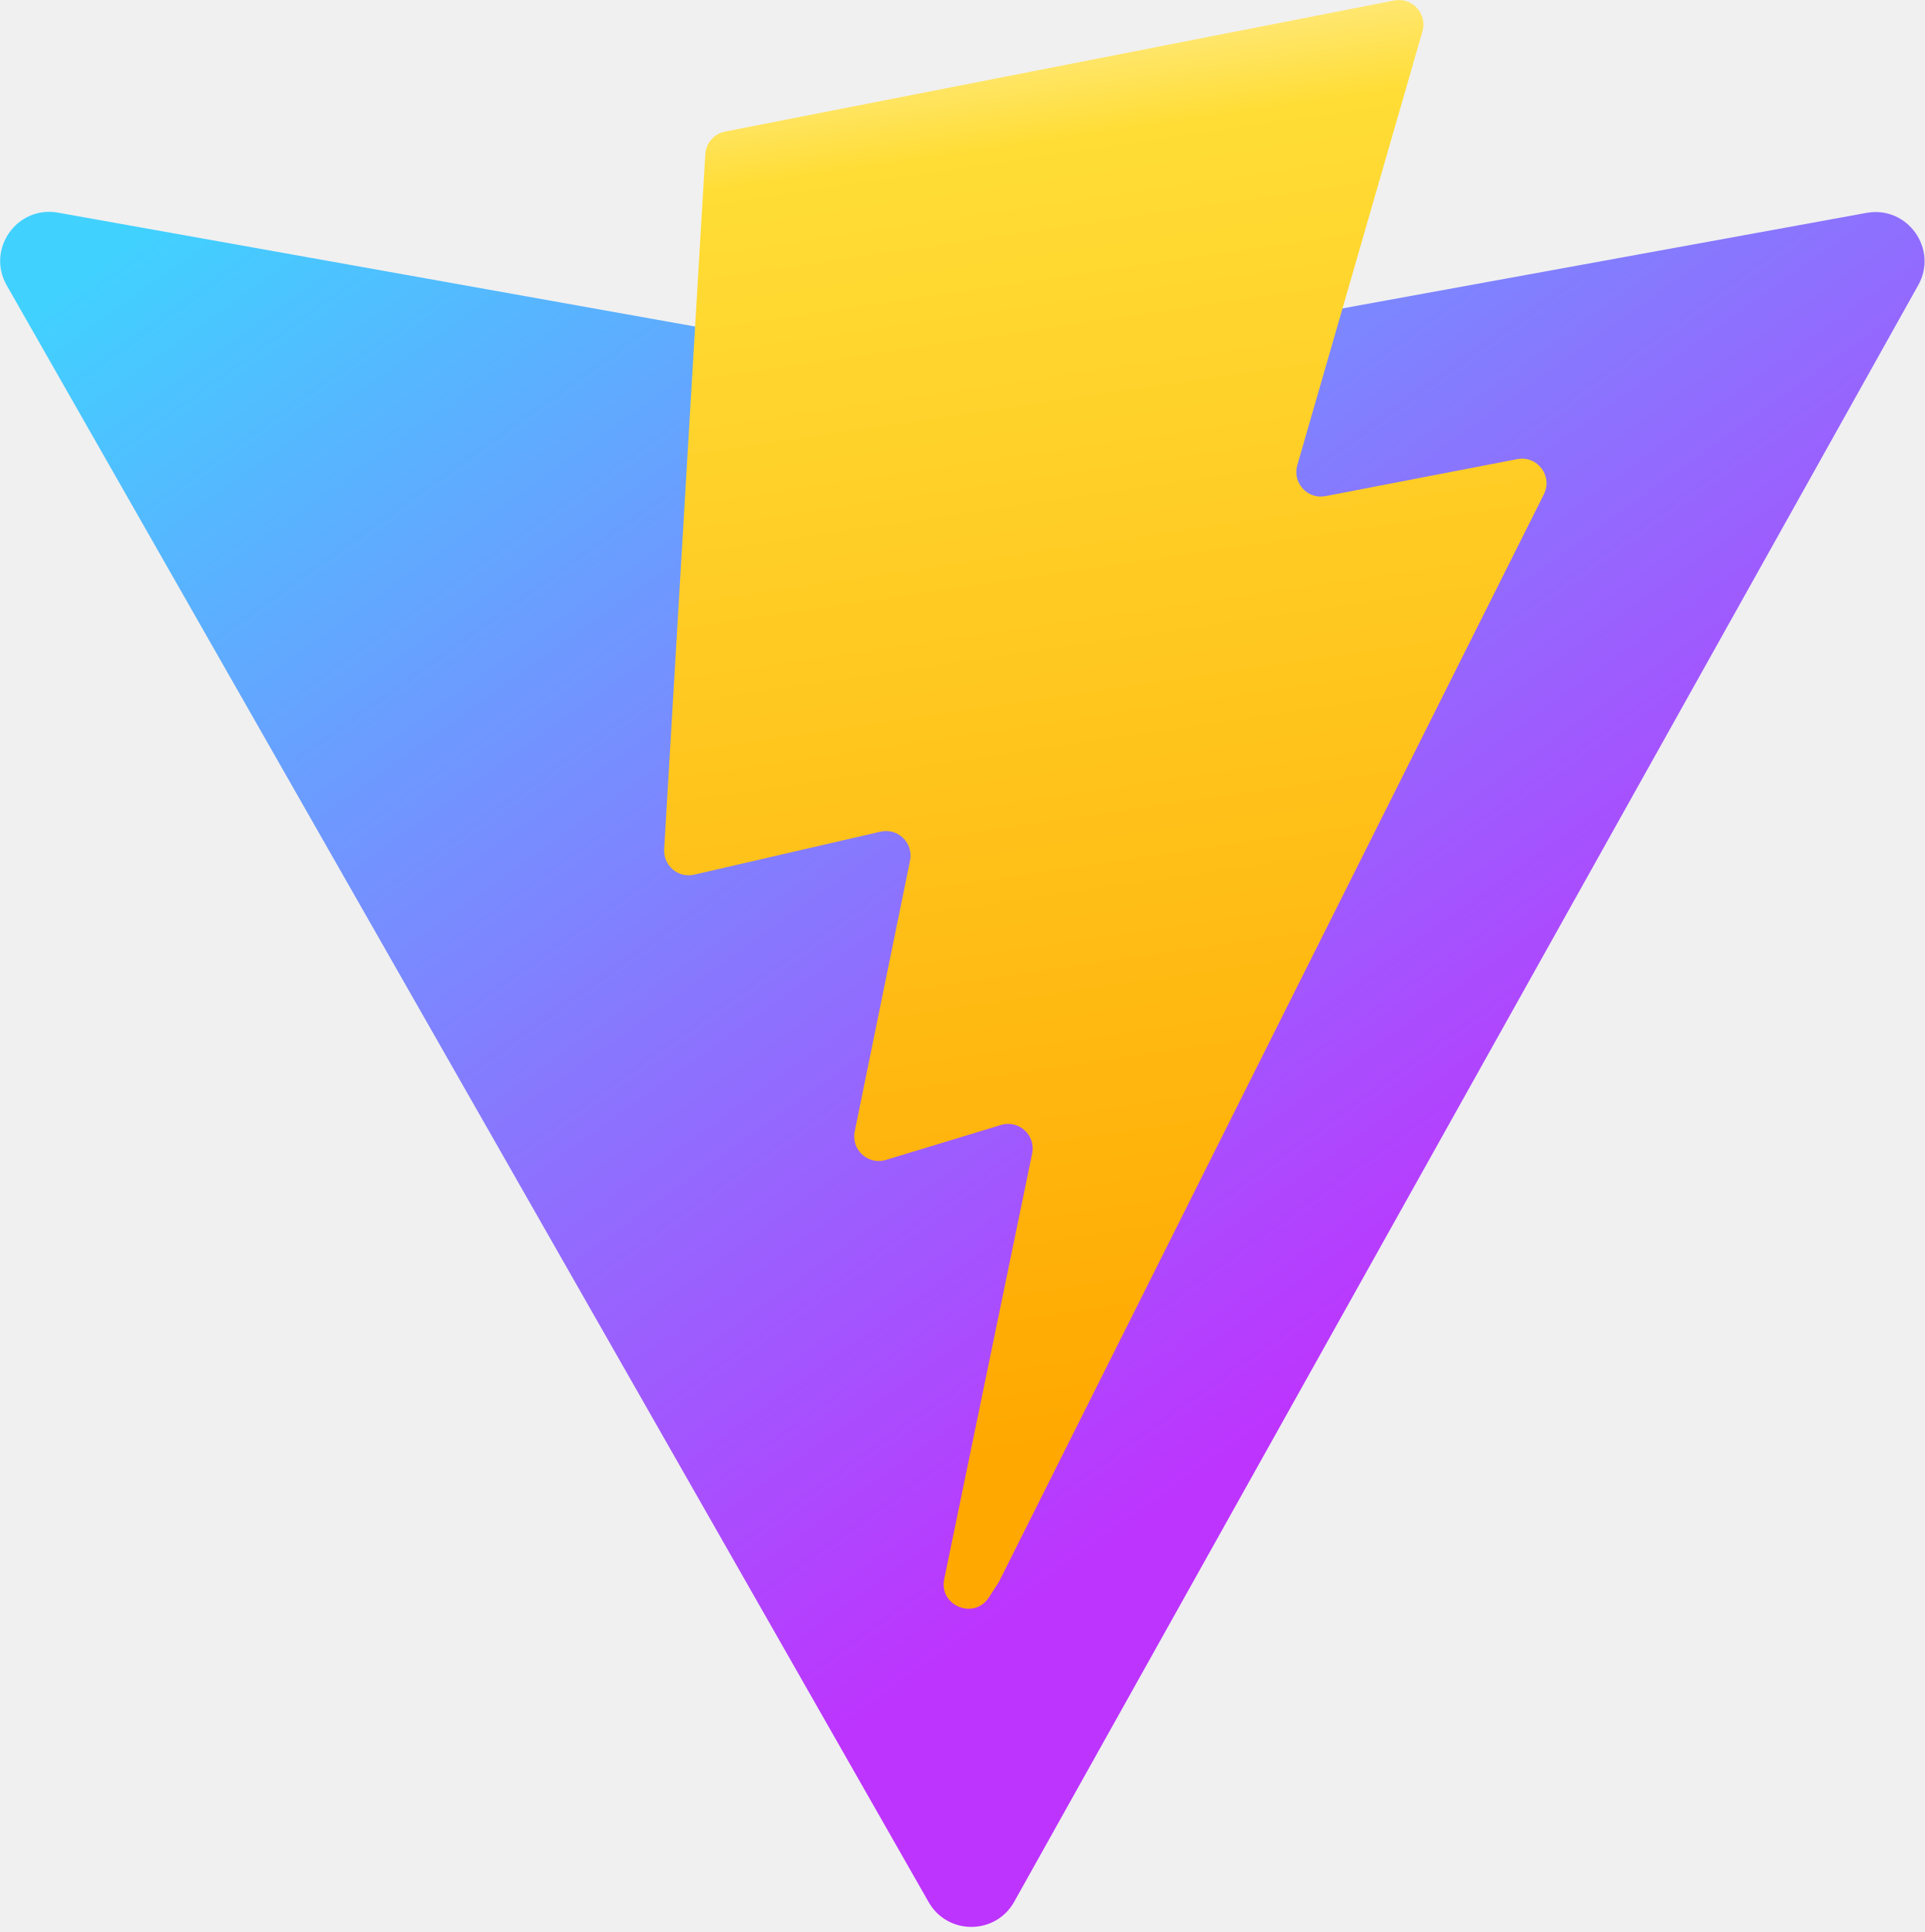
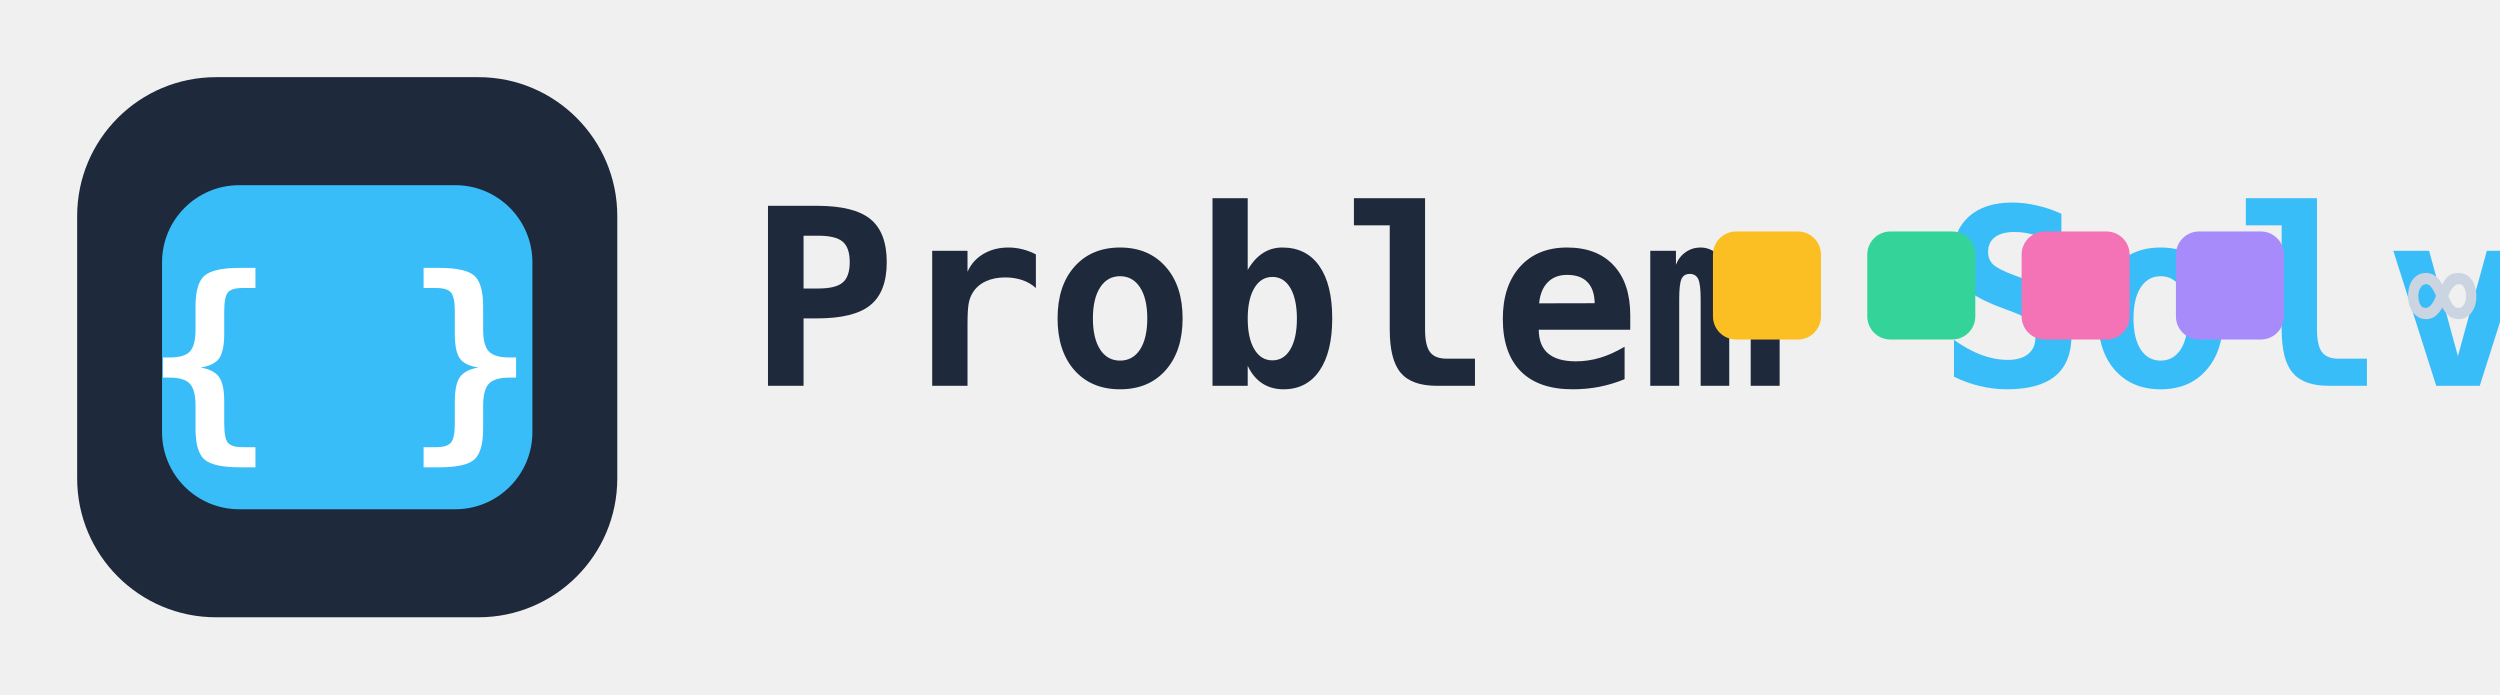
- <svg xmlns="http://www.w3.org/2000/svg" aria-hidden="true" role="img" class="iconify iconify--logos" width="31.88" height="32" preserveAspectRatio="xMidYMid meet" viewBox="0 0 256 257">
-   <defs>
-     <linearGradient id="IconifyId1813088fe1fbc01fb466" x1="-.828%" x2="57.636%" y1="7.652%" y2="78.411%">
-       <stop offset="0%" stop-color="#41D1FF" />
-       <stop offset="100%" stop-color="#BD34FE" />
-     </linearGradient>
-     <linearGradient id="IconifyId1813088fe1fbc01fb467" x1="43.376%" x2="50.316%" y1="2.242%" y2="89.03%">
-       <stop offset="0%" stop-color="#FFEA83" />
-       <stop offset="8.333%" stop-color="#FFDD35" />
-       <stop offset="100%" stop-color="#FFA800" />
-     </linearGradient>
-   </defs>
-   <path fill="url(#IconifyId1813088fe1fbc01fb466)" d="M255.153 37.938L134.897 252.976c-2.483 4.44-8.862 4.466-11.382.048L.875 37.958c-2.746-4.814 1.371-10.646 6.827-9.67l120.385 21.517a6.537 6.537 0 0 0 2.322-.004l117.867-21.483c5.438-.991 9.574 4.796 6.877 9.62Z" />
-   <path fill="url(#IconifyId1813088fe1fbc01fb467)" d="M185.432.063L96.44 17.501a3.268 3.268 0 0 0-2.634 3.014l-5.474 92.456a3.268 3.268 0 0 0 3.997 3.378l24.777-5.718c2.318-.535 4.413 1.507 3.936 3.838l-7.361 36.047c-.495 2.426 1.782 4.5 4.151 3.78l15.304-4.649c2.372-.72 4.652 1.36 4.15 3.788l-11.698 56.621c-.732 3.542 3.979 5.473 5.943 2.437l1.313-2.028l72.516-144.72c1.215-2.423-.88-5.186-3.54-4.672l-25.505 4.922c-2.396.462-4.435-1.77-3.759-4.114l16.646-57.705c.677-2.35-1.37-4.583-3.769-4.113Z" />
+ <svg xmlns="http://www.w3.org/2000/svg" width="180" height="50" viewBox="0 0 320 90" fill="none">
+   <rect x="8" y="10" width="70" height="70" rx="18" fill="#1e293b" />
+   <rect x="19" y="24" width="48" height="42" rx="10" fill="#38bdf8" />
+   <text x="42" y="56" font-family="Fira Mono, Menlo, Monaco, monospace" font-size="28" font-weight="bold" fill="#fff" text-anchor="middle">{ }</text>
+   <g>
+     <text x="95" y="50" font-family="Fira Mono, Menlo, Monaco, monospace" font-size="32" font-weight="bold" fill="#1e293b">
+             Problem <tspan fill="#38bdf8">Solver</tspan>
+     </text>
+     <rect x="220" y="30" width="14" height="14" rx="3" fill="#fbbf24" />
+     <rect x="240" y="30" width="14" height="14" rx="3" fill="#34d399" />
+     <rect x="260" y="30" width="14" height="14" rx="3" fill="#f472b6" />
+     <rect x="280" y="30" width="14" height="14" rx="3" fill="#a78bfa" />
+     <text x="310" y="43" font-family="Fira Mono, Menlo, Monaco, monospace" font-size="15" fill="#cbd5e1" font-weight="bold">∞</text>
+   </g>
</svg>
